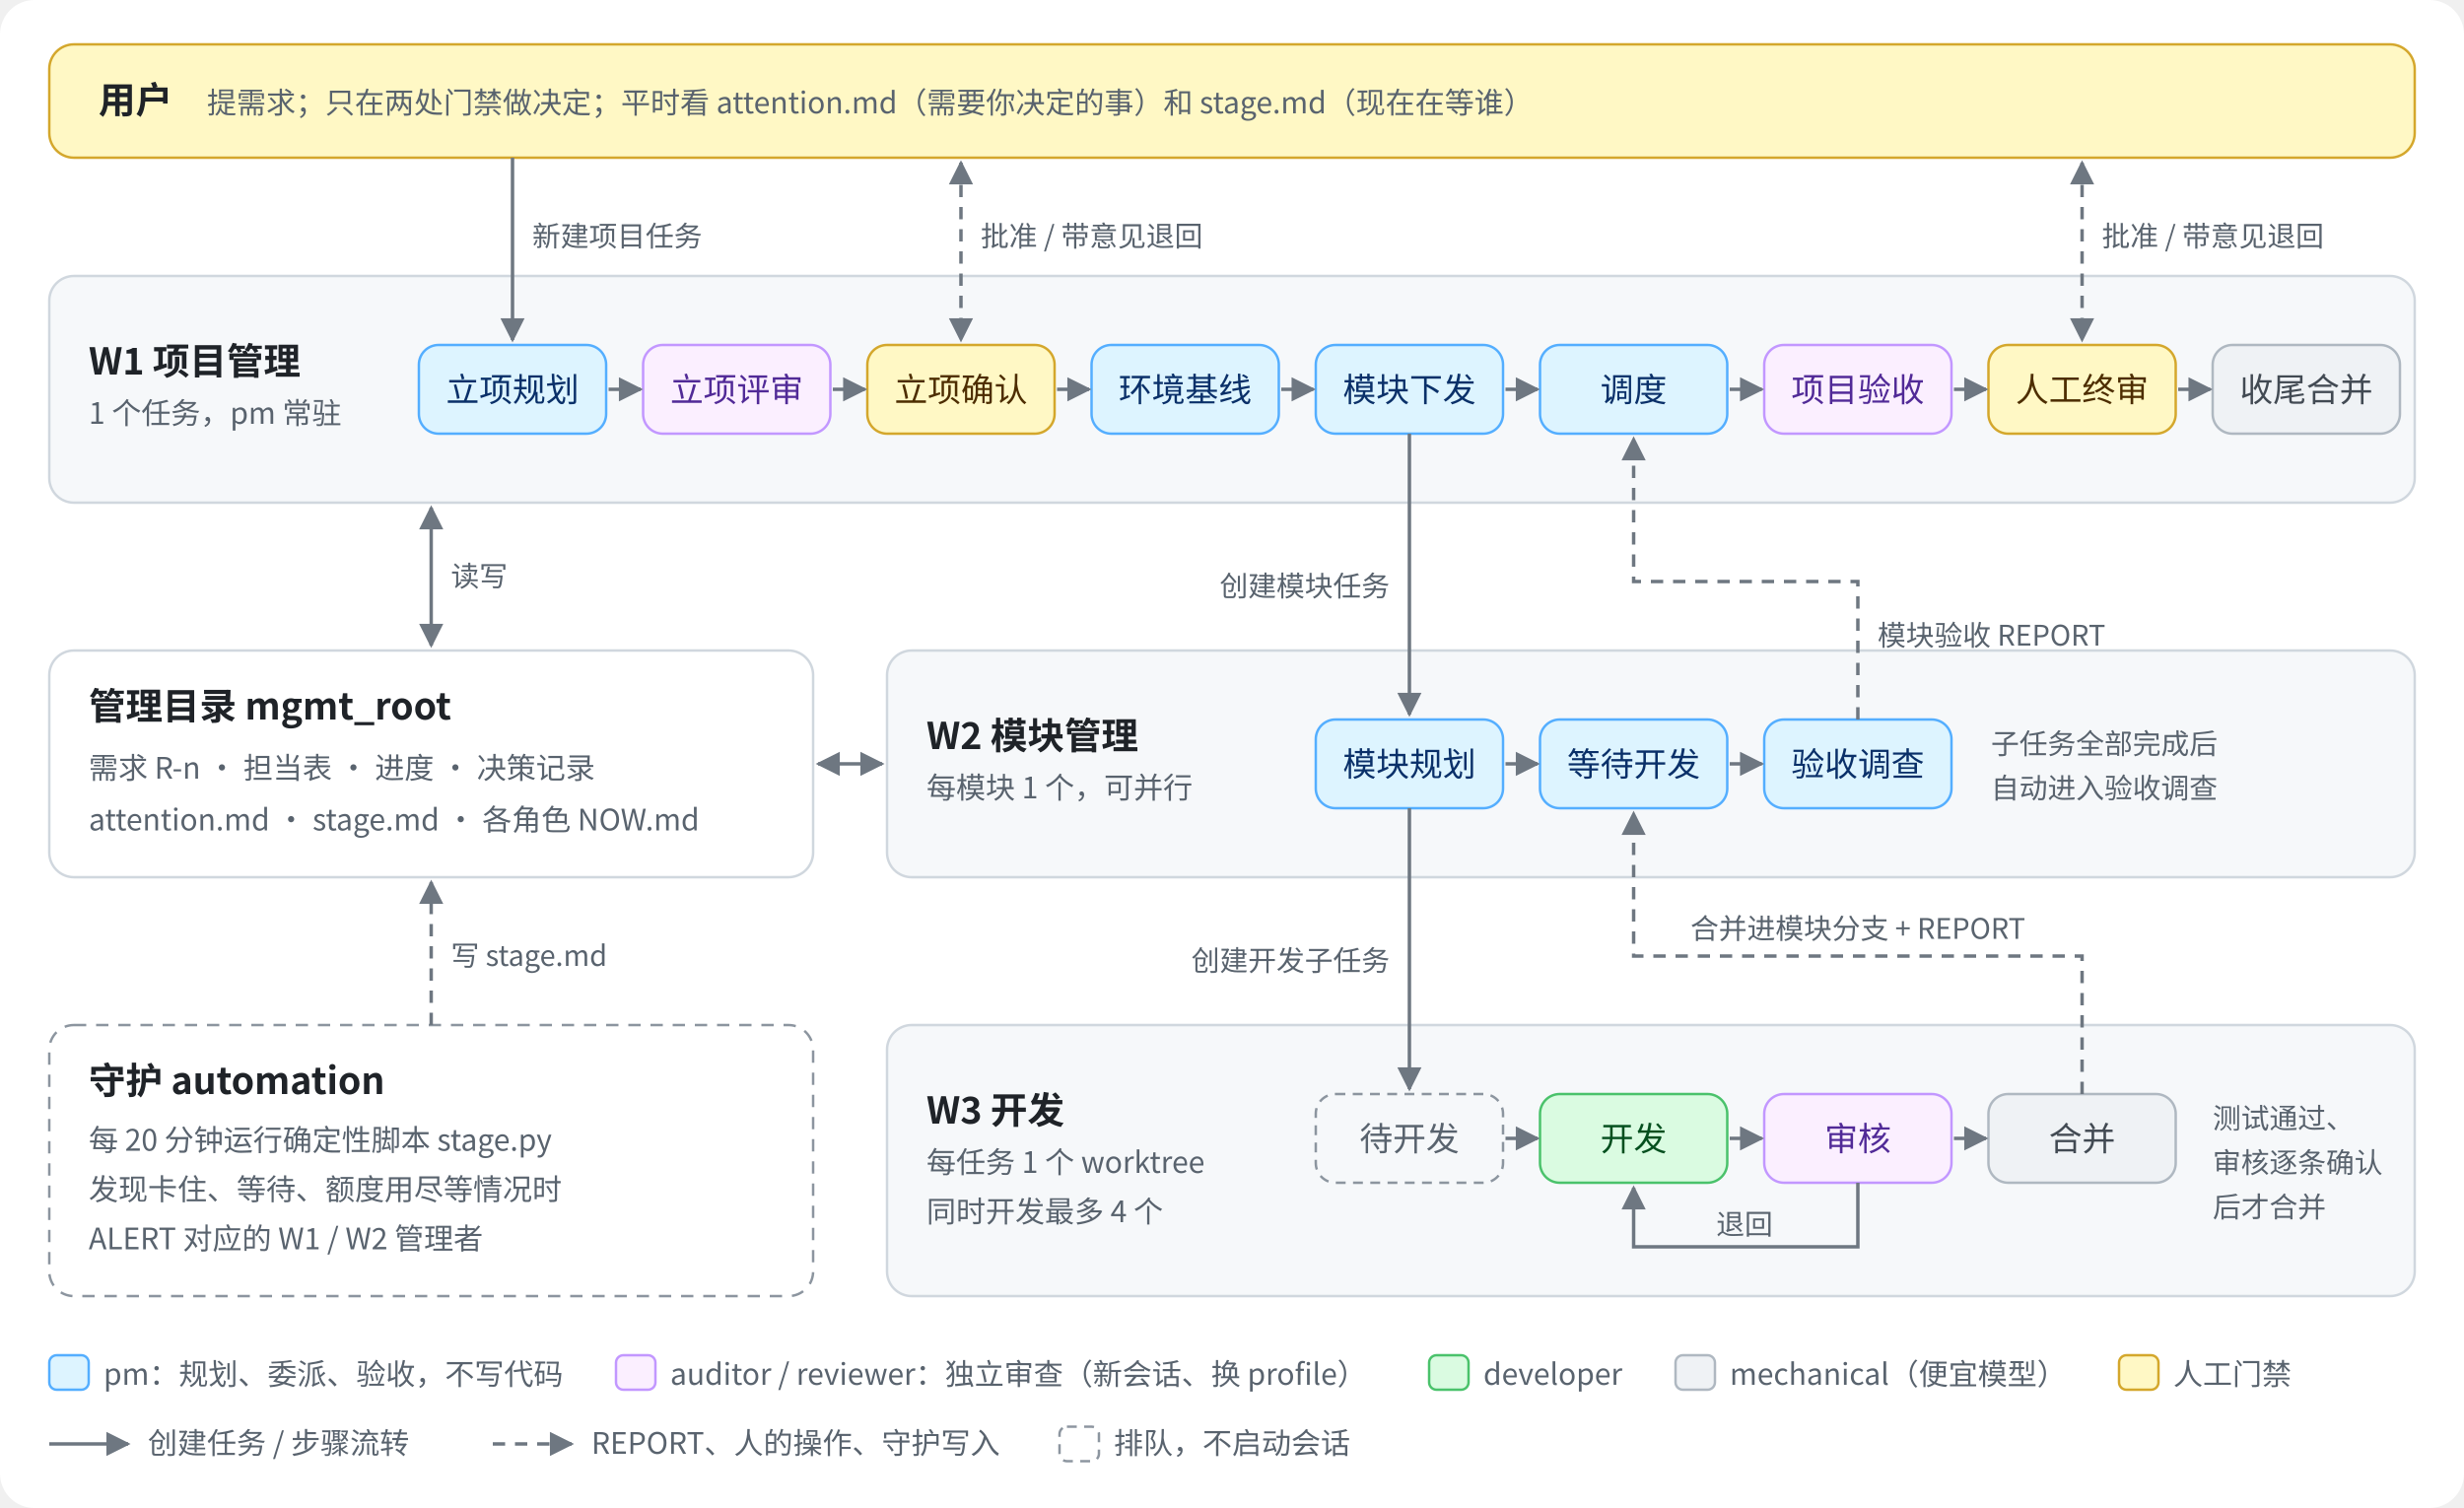
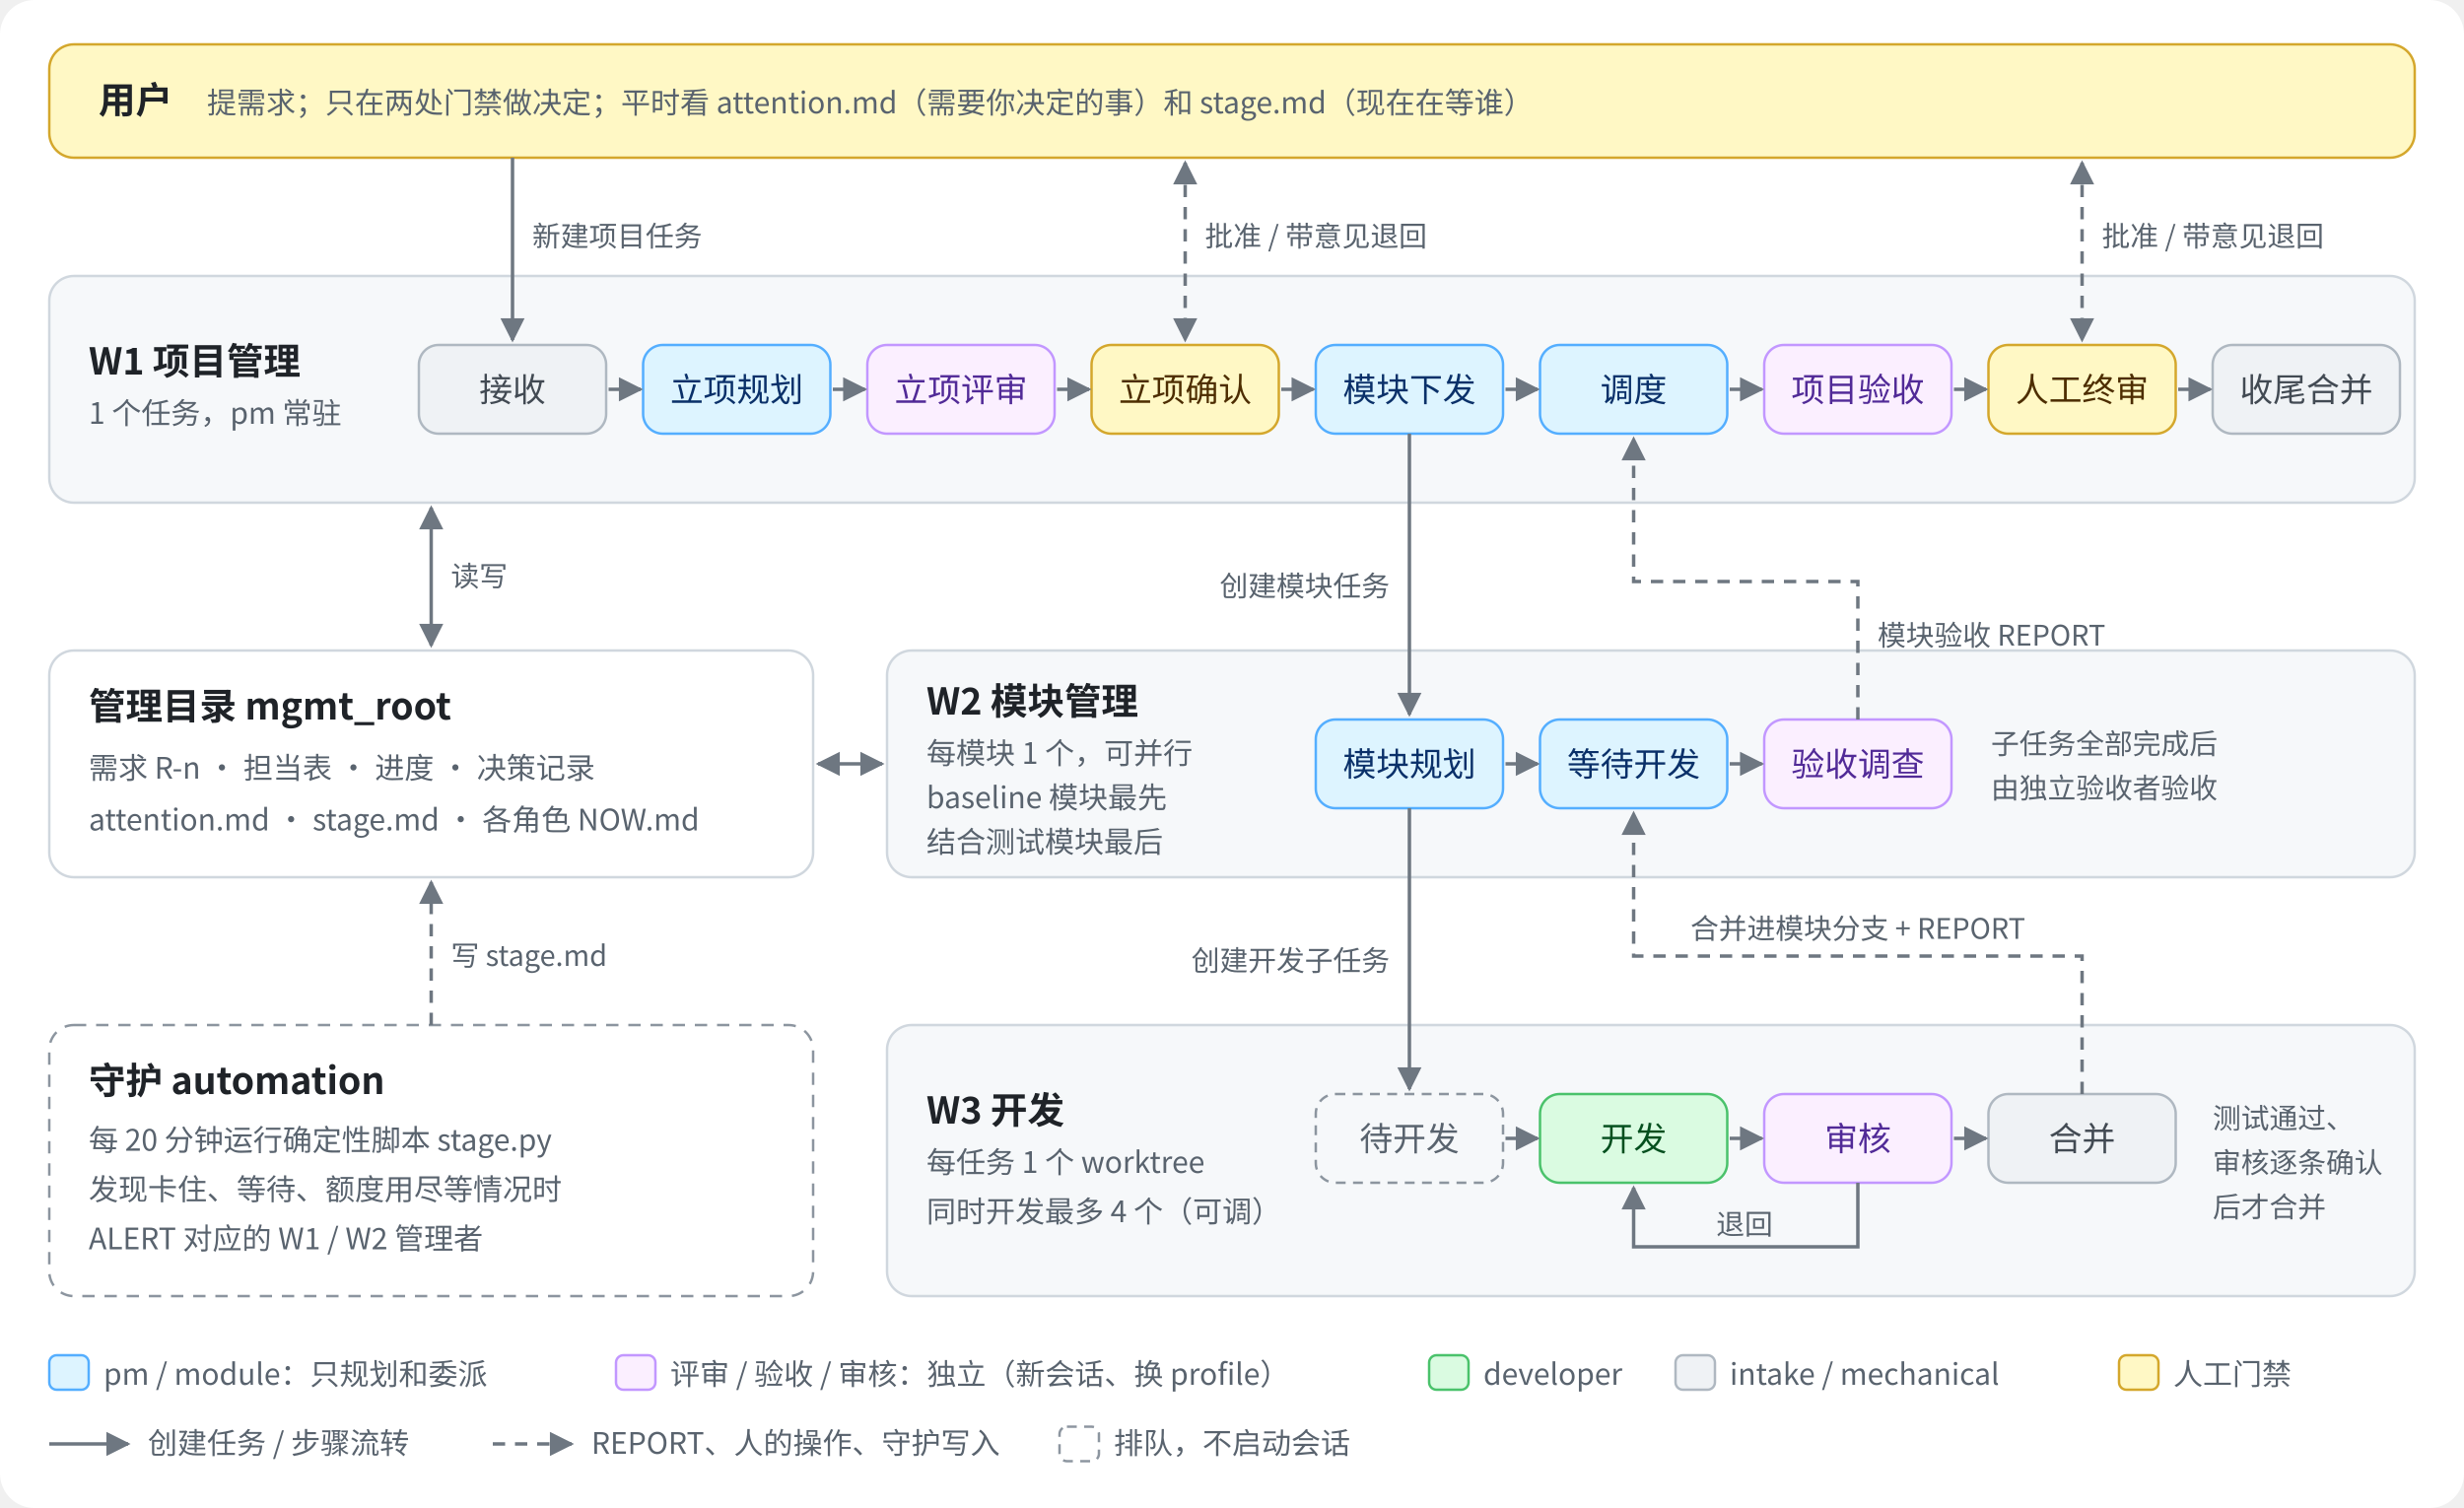
<svg xmlns="http://www.w3.org/2000/svg" viewBox="0 0 1000 612" width="1000" height="612" role="img" aria-labelledby="t d">
  <style>
    svg { font-family: -apple-system, "Segoe UI", "PingFang SC", "Microsoft YaHei", "Noto Sans CJK SC", "Noto Sans SC", sans-serif; }
    .bg { fill: #ffffff; }
    .lane { fill: #f6f8fa; stroke: #d0d7de; }
    .box { fill: #ffffff; stroke: #d0d7de; }
    .guard { fill: #ffffff; stroke: #8c959f; stroke-dasharray: 5 4; }
    .user { fill: #fff8c5; stroke: #d4a72c; }
    .h { fill: #1f2328; font-size: 15px; font-weight: 600; }
    .s { fill: #59636e; font-size: 12px; }
    .m { fill: #59636e; font-size: 11.5px; }
    .c { font-size: 13.5px; text-anchor: middle; }
    .pm { fill: #ddf4ff; stroke: #54aeff; } .tpm { fill: #0a3069; }
    .au { fill: #fbefff; stroke: #c297ff; } .tau { fill: #512a97; }
    .dv { fill: #dafbe1; stroke: #4ac26b; } .tdv { fill: #044f1e; }
    .mc { fill: #eff2f5; stroke: #afb8c1; } .tmc { fill: #424a53; }
    .hu { fill: #fff8c5; stroke: #d4a72c; } .thu { fill: #4d2d00; }
    .hold { fill: none; stroke: #8c959f; stroke-dasharray: 4 3; } .thold { fill: #59636e; }
    .ln { fill: none; stroke: #6e7781; stroke-width: 1.4; }
    .dash { stroke-dasharray: 5 4; }
    .ah { fill: #6e7781; }
    @media (prefers-color-scheme: dark) {
      .bg { fill: #0d1117; }
      .lane { fill: #161b22; stroke: #30363d; }
      .box { fill: #0d1117; stroke: #3d444d; }
      .guard { fill: #0d1117; stroke: #6e7681; }
      .user { fill: #2e2200; stroke: #9e6a03; }
      .h { fill: #e6edf3; }
      .s, .m { fill: #9198a1; }
      .pm { fill: #0c2d6b; stroke: #1f6feb; } .tpm { fill: #cae8ff; }
      .au { fill: #2e1461; stroke: #8957e5; } .tau { fill: #ecd8ff; }
      .dv { fill: #04260f; stroke: #2ea043; } .tdv { fill: #aff5b4; }
      .mc { fill: #21262d; stroke: #484f58; } .tmc { fill: #d1d9e0; }
      .hu { fill: #3b2300; stroke: #bb8009; } .thu { fill: #f8e3a1; }
      .hold { stroke: #6e7681; } .thold { fill: #9198a1; }
      .ln { stroke: #8b949e; }
      .ah { fill: #8b949e; }
    }
  </style>
  <defs>
    <marker id="a" viewBox="0 0 10 10" refX="9" refY="5" markerWidth="7" markerHeight="7" orient="auto-start-reverse">
      <path class="ah" d="M0,0 L10,5 L0,10 z" />
    </marker>
  </defs>
  <rect class="bg" x="0" y="0" width="1000" height="612" rx="14" />
  <rect class="user" x="20" y="18" width="960" height="46" rx="10" />
  <text class="h" x="40" y="46">用户</text>
  <text class="s" x="84" y="46">提需求；只在两处门禁做决定；平时看 attention.md（需要你决定的事）和 stage.md（现在在等谁）</text>
  <rect class="lane" x="20" y="112" width="960" height="92" rx="10" />
  <text class="h" x="36" y="152">W1 项目管理</text>
  <text class="s" x="36" y="172">1 个任务，pm 常驻</text>
  <g>
-     <rect class="pm" x="170" y="140" width="76" height="36" rx="8" />
-     <text class="c tpm" x="208" y="163">立项规划</text>
-     <rect class="au" x="261" y="140" width="76" height="36" rx="8" />
-     <text class="c tau" x="299" y="163">立项评审</text>
-     <rect class="hu" x="352" y="140" width="76" height="36" rx="8" />
-     <text class="c thu" x="390" y="163">立项确认</text>
-     <rect class="pm" x="443" y="140" width="76" height="36" rx="8" />
-     <text class="c tpm" x="481" y="163">环境基线</text>
+     <rect class="mc" x="170" y="140" width="76" height="36" rx="8" />
+     <text class="c tmc" x="208" y="163">接收</text>
+     <rect class="pm" x="261" y="140" width="76" height="36" rx="8" />
+     <text class="c tpm" x="299" y="163">立项规划</text>
+     <rect class="au" x="352" y="140" width="76" height="36" rx="8" />
+     <text class="c tau" x="390" y="163">立项评审</text>
+     <rect class="hu" x="443" y="140" width="76" height="36" rx="8" />
+     <text class="c thu" x="481" y="163">立项确认</text>
    <rect class="pm" x="534" y="140" width="76" height="36" rx="8" />
    <text class="c tpm" x="572" y="163">模块下发</text>
    <rect class="pm" x="625" y="140" width="76" height="36" rx="8" />
    <text class="c tpm" x="663" y="163">调度</text>
    <rect class="au" x="716" y="140" width="76" height="36" rx="8" />
    <text class="c tau" x="754" y="163">项目验收</text>
    <rect class="hu" x="807" y="140" width="76" height="36" rx="8" />
    <text class="c thu" x="845" y="163">人工终审</text>
    <rect class="mc" x="898" y="140" width="76" height="36" rx="8" />
    <text class="c tmc" x="936" y="163">收尾合并</text>
  </g>
  <g>
    <line class="ln" x1="247" y1="158" x2="260" y2="158" marker-end="url(#a)" />
    <line class="ln" x1="338" y1="158" x2="351" y2="158" marker-end="url(#a)" />
    <line class="ln" x1="429" y1="158" x2="442" y2="158" marker-end="url(#a)" />
    <line class="ln" x1="520" y1="158" x2="533" y2="158" marker-end="url(#a)" />
    <line class="ln" x1="611" y1="158" x2="624" y2="158" marker-end="url(#a)" />
    <line class="ln" x1="702" y1="158" x2="715" y2="158" marker-end="url(#a)" />
    <line class="ln" x1="793" y1="158" x2="806" y2="158" marker-end="url(#a)" />
    <line class="ln" x1="884" y1="158" x2="897" y2="158" marker-end="url(#a)" />
  </g>
  <rect class="box" x="20" y="264" width="310" height="92" rx="10" />
  <text class="h" x="36" y="292">管理目录 mgmt_root</text>
  <text class="s" x="36" y="316">需求 R-n · 担当表 · 进度 · 决策记录</text>
  <text class="s" x="36" y="337">attention.md · stage.md · 各角色 NOW.md</text>
  <rect class="lane" x="360" y="264" width="620" height="92" rx="10" />
-   <text class="h" x="376" y="304">W2 模块管理</text>
-   <text class="s" x="376" y="324">每模块 1 个，可并行</text>
+   <text class="h" x="376" y="290">W2 模块管理</text>
+   <text class="s" x="376" y="310">每模块 1 个，可并行</text>
+   <text class="s" x="376" y="328">baseline 模块最先</text>
+   <text class="s" x="376" y="346">结合测试模块最后</text>
  <g>
    <rect class="pm" x="534" y="292" width="76" height="36" rx="8" />
    <text class="c tpm" x="572" y="315">模块规划</text>
    <rect class="pm" x="625" y="292" width="76" height="36" rx="8" />
    <text class="c tpm" x="663" y="315">等待开发</text>
-     <rect class="pm" x="716" y="292" width="76" height="36" rx="8" />
-     <text class="c tpm" x="754" y="315">验收调查</text>
+     <rect class="au" x="716" y="292" width="76" height="36" rx="8" />
+     <text class="c tau" x="754" y="315">验收调查</text>
  </g>
  <line class="ln" x1="611" y1="310" x2="624" y2="310" marker-end="url(#a)" />
  <line class="ln" x1="702" y1="310" x2="715" y2="310" marker-end="url(#a)" />
  <text class="m" x="808" y="306">子任务全部完成后</text>
-   <text class="m" x="808" y="324">自动进入验收调查</text>
+   <text class="m" x="808" y="324">由独立验收者验收</text>
  <rect class="guard" x="20" y="416" width="310" height="110" rx="10" />
  <text class="h" x="36" y="444">守护 automation</text>
  <text class="s" x="36" y="467">每 20 分钟运行确定性脚本 stage.py</text>
  <text class="s" x="36" y="487">发现卡住、等待、额度用尽等情况时</text>
  <text class="s" x="36" y="507">ALERT 对应的 W1 / W2 管理者</text>
  <rect class="lane" x="360" y="416" width="620" height="110" rx="10" />
  <text class="h" x="376" y="456">W3 开发</text>
  <text class="s" x="376" y="476">每任务 1 个 worktree</text>
-   <text class="s" x="376" y="496">同时开发最多 4 个</text>
+   <text class="s" x="376" y="496">同时开发最多 4 个（可调）</text>
  <g>
    <rect class="hold" x="534" y="444" width="76" height="36" rx="8" />
    <text class="c thold" x="572" y="467">待开发</text>
    <rect class="dv" x="625" y="444" width="76" height="36" rx="8" />
    <text class="c tdv" x="663" y="467">开发</text>
    <rect class="au" x="716" y="444" width="76" height="36" rx="8" />
    <text class="c tau" x="754" y="467">审核</text>
    <rect class="mc" x="807" y="444" width="76" height="36" rx="8" />
    <text class="c tmc" x="845" y="467">合并</text>
  </g>
  <line class="ln" x1="611" y1="462" x2="624" y2="462" marker-end="url(#a)" />
  <line class="ln" x1="702" y1="462" x2="715" y2="462" marker-end="url(#a)" />
  <line class="ln" x1="793" y1="462" x2="806" y2="462" marker-end="url(#a)" />
  <path class="ln" d="M754,480 V506 H663 V482" marker-end="url(#a)" />
  <text class="m" x="708" y="501" text-anchor="middle">退回</text>
  <text class="m" x="898" y="458">测试通过、</text>
  <text class="m" x="898" y="476">审核逐条确认</text>
  <text class="m" x="898" y="494">后才合并</text>
  <line class="ln" x1="208" y1="64" x2="208" y2="138" marker-end="url(#a)" />
  <text class="m" x="216" y="100">新建项目任务</text>
-   <line class="ln dash" x1="390" y1="66" x2="390" y2="138" marker-start="url(#a)" marker-end="url(#a)" />
-   <text class="m" x="398" y="100">批准 / 带意见退回</text>
+   <line class="ln dash" x1="481" y1="66" x2="481" y2="138" marker-start="url(#a)" marker-end="url(#a)" />
+   <text class="m" x="489" y="100">批准 / 带意见退回</text>
  <line class="ln dash" x1="845" y1="66" x2="845" y2="138" marker-start="url(#a)" marker-end="url(#a)" />
  <text class="m" x="853" y="100">批准 / 带意见退回</text>
  <line class="ln" x1="572" y1="176" x2="572" y2="290" marker-end="url(#a)" />
  <text class="m" x="564" y="242" text-anchor="end">创建模块任务</text>
  <path class="ln dash" d="M754,292 V236 H663 V178" marker-end="url(#a)" />
  <text class="m" x="762" y="262">模块验收 REPORT</text>
  <line class="ln" x1="572" y1="328" x2="572" y2="442" marker-end="url(#a)" />
  <text class="m" x="564" y="394" text-anchor="end">创建开发子任务</text>
  <path class="ln dash" d="M845,444 V388 H663 V330" marker-end="url(#a)" />
  <text class="m" x="754" y="381" text-anchor="middle">合并进模块分支 + REPORT</text>
  <line class="ln" x1="175" y1="206" x2="175" y2="262" marker-start="url(#a)" marker-end="url(#a)" />
  <text class="m" x="183" y="238">读写</text>
  <line class="ln" x1="332" y1="310" x2="358" y2="310" marker-start="url(#a)" marker-end="url(#a)" />
  <line class="ln dash" x1="175" y1="416" x2="175" y2="358" marker-end="url(#a)" />
  <text class="m" x="183" y="392">写 stage.md</text>
  <g>
    <rect class="pm" x="20" y="550" width="16" height="14" rx="3" />
-     <text class="s" x="42" y="562">pm：规划、委派、验收，不写代码</text>
+     <text class="s" x="42" y="562">pm / module：只规划和委派</text>
    <rect class="au" x="250" y="550" width="16" height="14" rx="3" />
-     <text class="s" x="272" y="562">auditor / reviewer：独立审查（新会话、换 profile）</text>
+     <text class="s" x="272" y="562">评审 / 验收 / 审核：独立（新会话、换 profile）</text>
    <rect class="dv" x="580" y="550" width="16" height="14" rx="3" />
    <text class="s" x="602" y="562">developer</text>
    <rect class="mc" x="680" y="550" width="16" height="14" rx="3" />
-     <text class="s" x="702" y="562">mechanical（便宜模型）</text>
+     <text class="s" x="702" y="562">intake / mechanical</text>
    <rect class="hu" x="860" y="550" width="16" height="14" rx="3" />
    <text class="s" x="882" y="562">人工门禁</text>
  </g>
  <g>
    <line class="ln" x1="20" y1="586" x2="52" y2="586" marker-end="url(#a)" />
    <text class="s" x="60" y="590">创建任务 / 步骤流转</text>
    <line class="ln dash" x1="200" y1="586" x2="232" y2="586" marker-end="url(#a)" />
    <text class="s" x="240" y="590">REPORT、人的操作、守护写入</text>
    <rect class="hold" x="430" y="579" width="16" height="14" rx="3" />
    <text class="s" x="452" y="590">排队，不启动会话</text>
  </g>
</svg>
